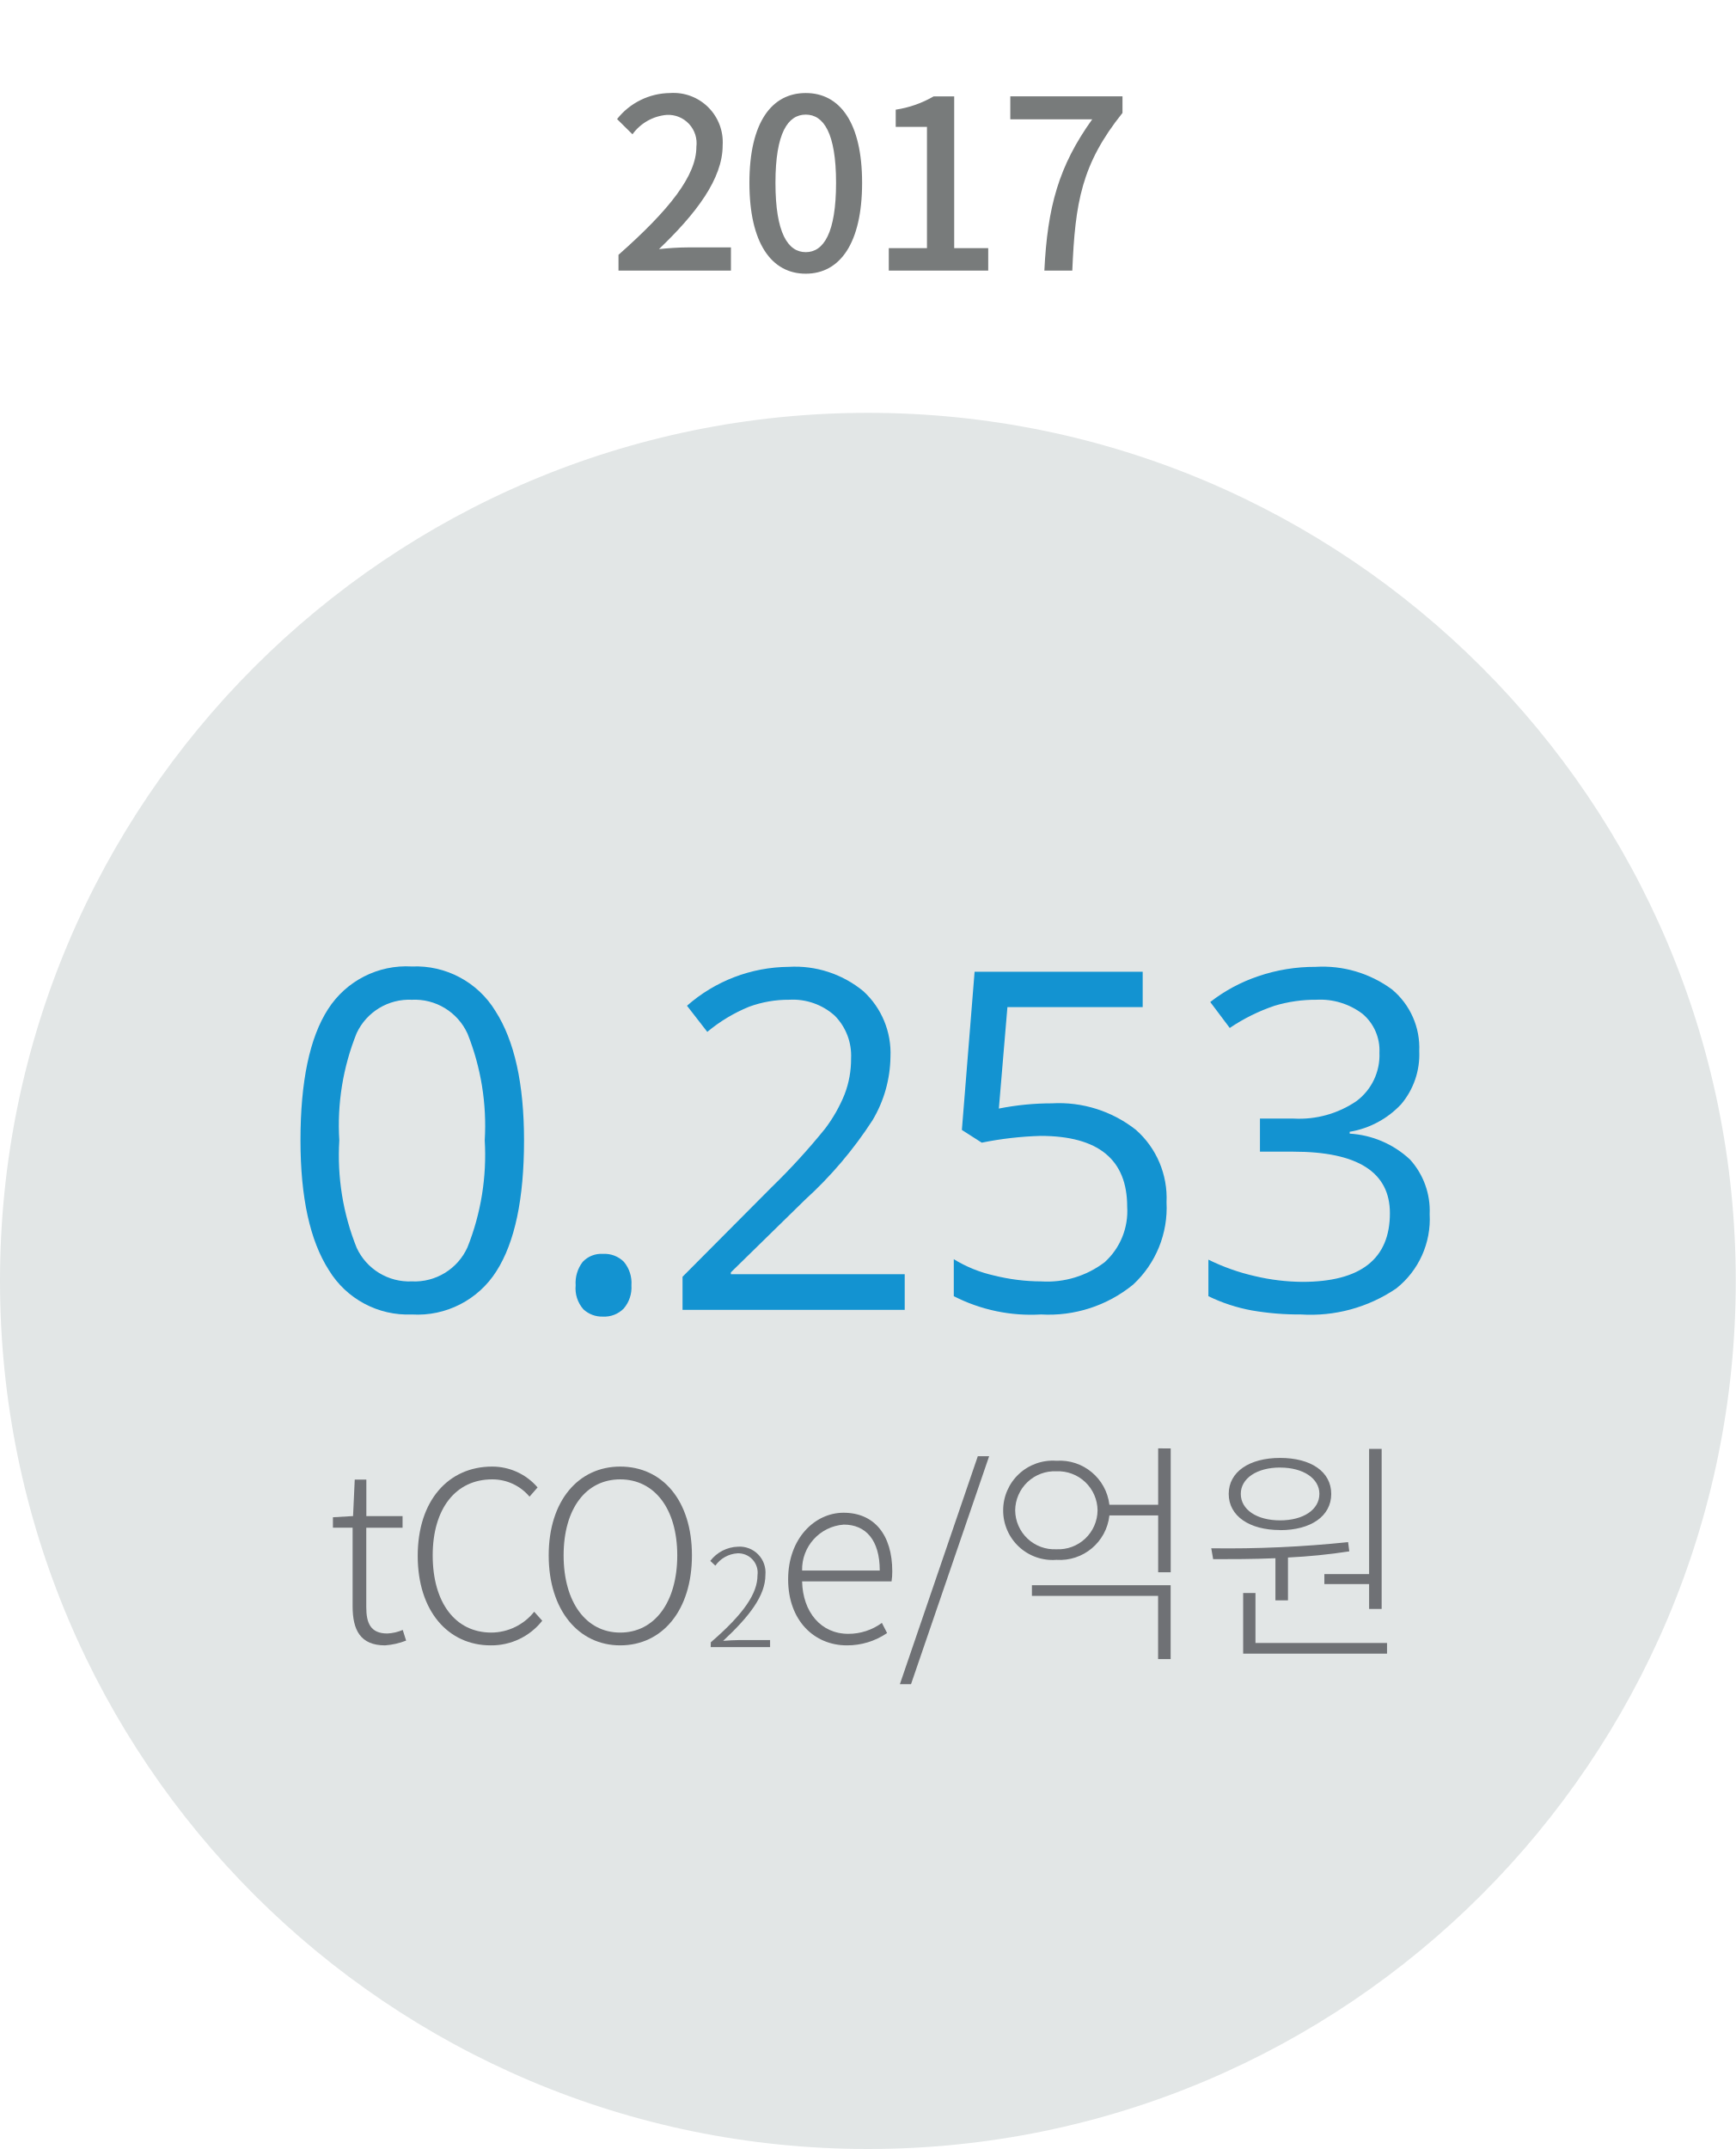
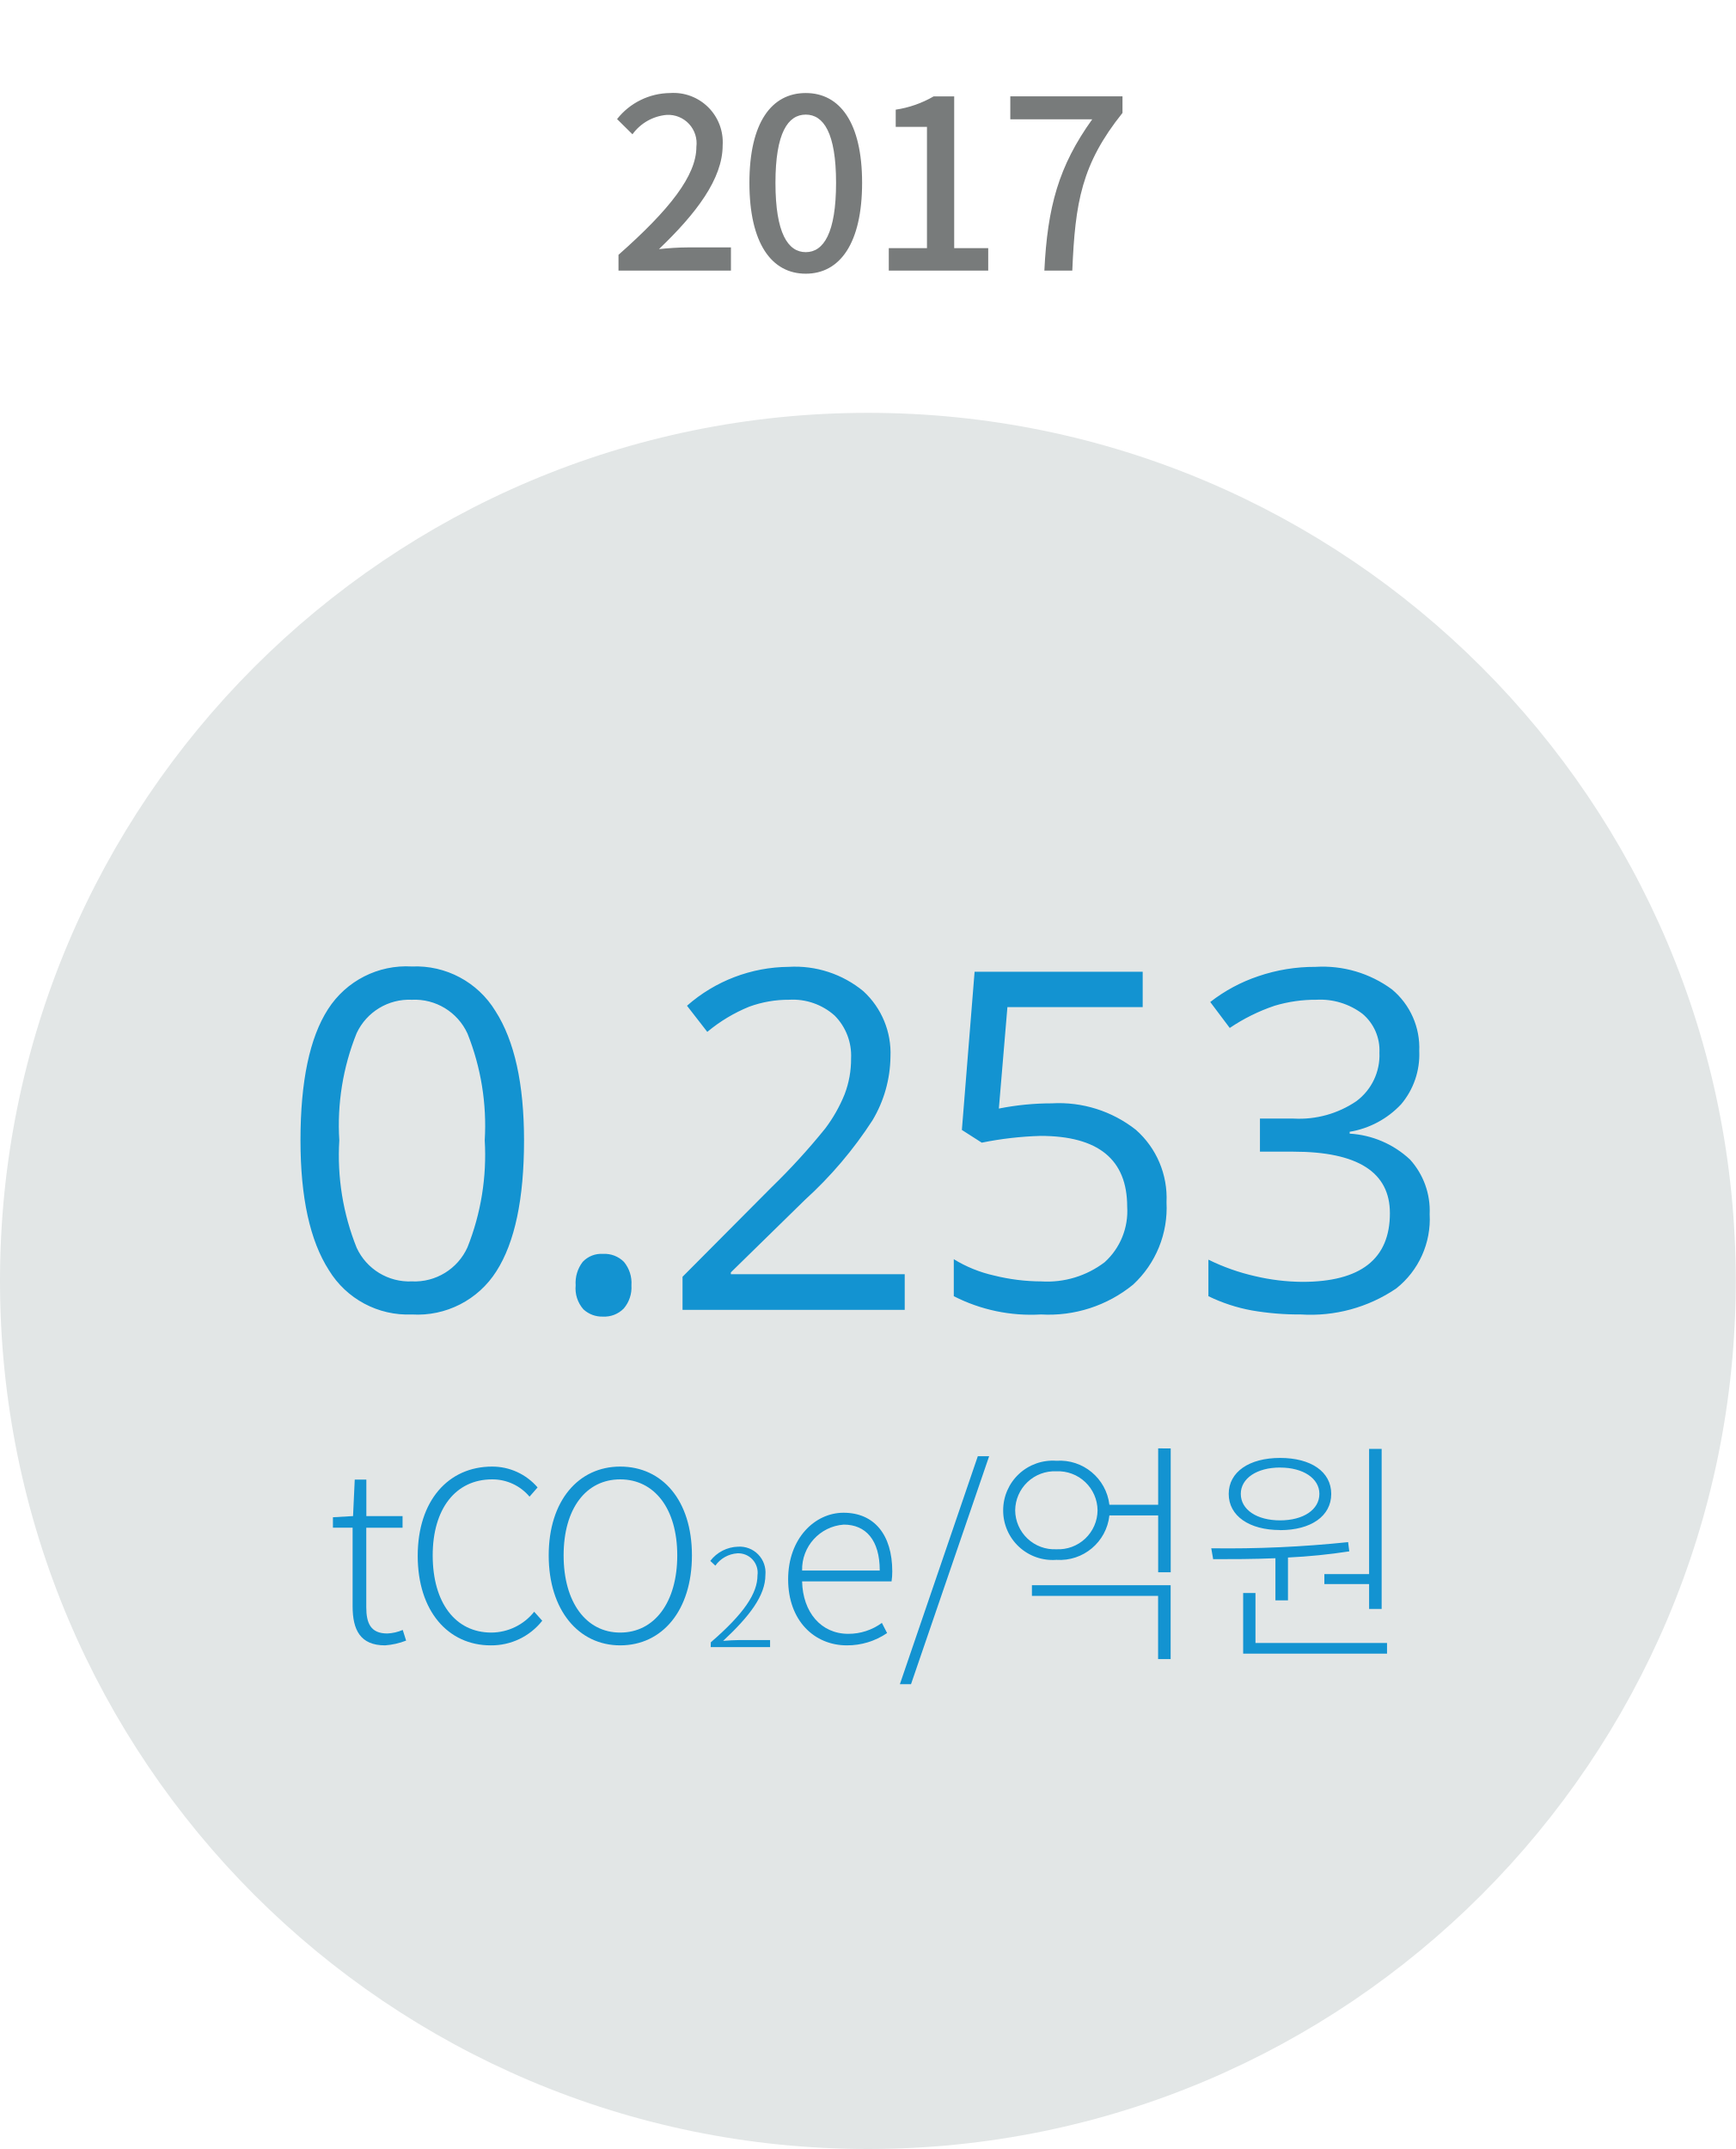
<svg xmlns="http://www.w3.org/2000/svg" id="구성_요소_49_1" data-name="구성 요소 49 – 1" width="102.646" height="127.054" viewBox="0 0 102.646 127.054">
  <defs>
    <style>
      .cls-1 {
        fill: #1e498b;
        font-family: NotoSansKR-Bold, Noto Sans KR;
        font-weight: 700;
      }

      .cls-1, .cls-5 {
        font-size: 14px;
      }

      .cls-2 {
        fill: #e2e6e6;
      }

      .cls-3 {
-         fill: #6f7175;
+         fill: #1393d1;
      }

      .cls-4, .cls-5 {
        fill: #787b7b;
      }

      .cls-5 {
        font-family: NotoSansKR-Medium, Noto Sans KR;
        font-weight: 500;
        letter-spacing: -0.02em;
-       }
- 
-       .cls-6 {
-         fill: #1393d1;
      }
    </style>
  </defs>
  <text id="_" data-name="" class="cls-1" transform="translate(85.834 77.199)">
    <tspan x="0" y="0" />
  </text>
  <g id="그룹_2244" data-name="그룹 2244" transform="translate(102.646 75.731)">
    <path id="패스_17145" data-name="패스 17145" class="cls-2" d="M0,0A51.323,51.323,0,0,1-51.323,51.323,51.323,51.323,0,0,1-102.646,0,51.323,51.323,0,0,1-51.323-51.323,51.323,51.323,0,0,1,0,0" />
  </g>
  <g id="그룹" transform="translate(-424.847 141.33)">
    <path id="패스_36470" data-name="패스 36470" class="cls-3" d="M3.5.182A4.222,4.222,0,0,0,4.746-.1l-.2-.63a2.61,2.61,0,0,1-.91.21c-.994,0-1.246-.616-1.246-1.554v-4.7H4.536v-.686H2.394V-9.618H1.708l-.1,2.156-1.19.07v.616H1.582v4.648C1.582-.742,2.03.182,3.5.182Z" transform="translate(444.117 -44.234)" />
    <path id="패스_36468" data-name="패스 36468" class="cls-3" d="M5.152.182A3.824,3.824,0,0,0,8.2-1.274l-.476-.532A3.264,3.264,0,0,1,5.194-.574c-2.142,0-3.472-1.778-3.472-4.564,0-2.758,1.358-4.494,3.514-4.494A2.869,2.869,0,0,1,7.448-8.61l.476-.546a3.53,3.53,0,0,0-2.688-1.232c-2.59,0-4.4,2.016-4.4,5.278S2.632.182,5.152.182Zm7.658,0c2.492,0,4.242-2.072,4.242-5.32s-1.75-5.25-4.242-5.25c-2.464,0-4.228,2.016-4.228,5.25S10.346.182,12.81.182Zm0-.756c-2.016,0-3.346-1.792-3.346-4.564s1.33-4.494,3.346-4.494,3.374,1.722,3.374,4.494S14.84-.574,12.81-.574Z" transform="translate(448.713 -44.234)" />
  </g>
  <path id="패스_36469" data-name="패스 36469" class="cls-3" d="M.36,0H3.872V-.416H2.056c-.3,0-.64.024-.96.048,1.552-1.448,2.5-2.672,2.5-3.9A1.528,1.528,0,0,0,1.976-5.936a2.144,2.144,0,0,0-1.64.84l.3.28a1.737,1.737,0,0,1,1.3-.728,1.146,1.146,0,0,1,1.192,1.3c0,1.056-.784,2.256-2.76,3.96Z" transform="translate(41.667 97.38)" />
  <path id="패스_36467" data-name="패스 36467" class="cls-3" d="M4.256.182a4.175,4.175,0,0,0,2.38-.728l-.308-.6A3.341,3.341,0,0,1,4.34-.5C2.73-.5,1.652-1.778,1.61-3.6H6.9a3.872,3.872,0,0,0,.042-.588c0-2.184-1.078-3.472-2.884-3.472C2.366-7.658.784-6.146.784-3.724.784-1.274,2.338.182,4.256.182ZM1.61-4.242A2.657,2.657,0,0,1,4.074-6.958c1.3,0,2.128.91,2.128,2.716Zm5.782,6.72H8.05L12.67-11H12ZM15.2-2.744h7.462V.994h.742V-3.374H15.2ZM16.646-5.5A2.323,2.323,0,0,1,14.21-7.8a2.334,2.334,0,0,1,2.436-2.31A2.334,2.334,0,0,1,19.082-7.8,2.323,2.323,0,0,1,16.646-5.5Zm6.02-5.964v3.332H19.782a2.957,2.957,0,0,0-3.136-2.6A2.934,2.934,0,0,0,13.5-7.8a2.924,2.924,0,0,0,3.15,2.926A2.95,2.95,0,0,0,19.782-7.5h2.884v3.36h.742v-7.322Zm9.828,7.434v.588H35.14v1.47h.742v-9.464H35.14v7.406Zm-2.618-6.3c1.372,0,2.324.644,2.324,1.554,0,.938-.952,1.568-2.324,1.568s-2.324-.63-2.324-1.568C27.552-9.688,28.5-10.332,29.876-10.332Zm0,3.7c1.82,0,3.024-.826,3.024-2.142s-1.2-2.128-3.024-2.128-3.038.826-3.038,2.128S28.056-6.636,29.876-6.636ZM29.6-2.478h.742V-5.012a34.563,34.563,0,0,0,3.626-.364l-.07-.546a68.472,68.472,0,0,1-8.092.364l.112.644c1.092,0,2.338,0,3.682-.056ZM28.42.042V-2.912h-.728V.672H36.2V.042Z" transform="translate(45.823 97.096)" />
  <path id="패스_36471" data-name="패스 36471" class="cls-4" d="M.616,0h6.65V-1.372H4.69c-.5,0-1.148.042-1.68.1C5.194-3.36,6.776-5.418,6.776-7.406A2.914,2.914,0,0,0,3.668-10.5,4.043,4.043,0,0,0,.532-8.96l.91.9a2.8,2.8,0,0,1,2.03-1.148,1.68,1.68,0,0,1,1.75,1.89c0,1.694-1.568,3.7-4.606,6.384ZM11.69.182c2.016,0,3.332-1.792,3.332-5.376,0-3.556-1.316-5.306-3.332-5.306S8.358-8.764,8.358-5.194,9.66.182,11.69.182Zm0-1.274c-1.05,0-1.792-1.12-1.792-4.1,0-2.954.742-4.032,1.792-4.032s1.792,1.078,1.792,4.032C13.482-2.212,12.74-1.092,11.69-1.092ZM16.6,0h5.88V-1.33H20.468V-10.3H19.25a6.33,6.33,0,0,1-2.24.784V-8.5h1.848V-1.33H16.6Zm9.2,0h1.652c.168-4.032.546-6.3,2.968-9.324v-.98H23.786v1.358H28.63C26.642-6.174,25.984-3.766,25.8,0Z" transform="translate(35.959 16)" />
  <text id="_2" data-name="" class="cls-5" transform="translate(66.688 16)">
    <tspan x="0" y="0" />
  </text>
-   <path id="패스_36505" data-name="패스 36505" class="cls-6" d="M14.615-10.021q0,5.182-1.634,7.738a5.52,5.52,0,0,1-5,2.557A5.473,5.473,0,0,1,3.076-2.345Q1.395-4.963,1.395-10.021q0-5.223,1.627-7.752A5.5,5.5,0,0,1,7.984-20.3a5.5,5.5,0,0,1,4.942,2.639Q14.615-15.025,14.615-10.021Zm-10.924,0A14.639,14.639,0,0,0,4.717-3.671,3.429,3.429,0,0,0,7.984-1.682,3.431,3.431,0,0,0,11.272-3.7a14.752,14.752,0,0,0,1.019-6.323,14.654,14.654,0,0,0-1.019-6.31,3.434,3.434,0,0,0-3.288-2,3.432,3.432,0,0,0-3.268,1.976A14.541,14.541,0,0,0,3.691-10.021ZM17.668-1.449a2.036,2.036,0,0,1,.417-1.388,1.512,1.512,0,0,1,1.2-.472,1.617,1.617,0,0,1,1.237.472,1.953,1.953,0,0,1,.444,1.388,1.918,1.918,0,0,1-.451,1.367A1.61,1.61,0,0,1,19.281.4a1.62,1.62,0,0,1-1.155-.431A1.872,1.872,0,0,1,17.668-1.449ZM37.127,0H23.988V-1.955l5.264-5.291a38.761,38.761,0,0,0,3.172-3.473,8.863,8.863,0,0,0,1.148-2.023,5.8,5.8,0,0,0,.383-2.119,3.36,3.36,0,0,0-.971-2.536,3.718,3.718,0,0,0-2.693-.937,6.773,6.773,0,0,0-2.358.41,9.4,9.4,0,0,0-2.481,1.49l-1.2-1.545a9.215,9.215,0,0,1,6.016-2.3,6.355,6.355,0,0,1,4.416,1.442,4.961,4.961,0,0,1,1.6,3.876,7.485,7.485,0,0,1-1.066,3.76,23.87,23.87,0,0,1-3.992,4.7L26.846-2.215v.109H37.127Zm8.7-12.209a7.349,7.349,0,0,1,4.97,1.565,5.369,5.369,0,0,1,1.812,4.286A6.19,6.19,0,0,1,50.632-1.49,7.891,7.891,0,0,1,45.183.273a10.026,10.026,0,0,1-5.154-1.08V-2.994a7.833,7.833,0,0,0,2.379.964,11.74,11.74,0,0,0,2.8.349A5.6,5.6,0,0,0,48.95-2.816,4.07,4.07,0,0,0,50.283-6.1q0-4.184-5.127-4.184a20.413,20.413,0,0,0-3.473.4l-1.176-.752.752-9.352H51.2V-17.9h-8l-.506,6A15.93,15.93,0,0,1,45.826-12.209Zm21.728-3.076a4.558,4.558,0,0,1-1.073,3.131,5.373,5.373,0,0,1-3.042,1.627v.109a5.721,5.721,0,0,1,3.568,1.531A4.507,4.507,0,0,1,68.17-5.66a5.234,5.234,0,0,1-1.982,4.4A9.015,9.015,0,0,1,60.554.273,16.325,16.325,0,0,1,57.649.034a9.943,9.943,0,0,1-2.563-.841v-2.16a12.465,12.465,0,0,0,2.769.978,12.538,12.538,0,0,0,2.782.335q5.182,0,5.182-4.061,0-3.637-5.715-3.637H58.134v-1.955h2a6.01,6.01,0,0,0,3.705-1.032A3.387,3.387,0,0,0,65.2-15.2a2.824,2.824,0,0,0-1-2.3,4.141,4.141,0,0,0-2.728-.834A8.416,8.416,0,0,0,59-17.979a11.074,11.074,0,0,0-2.652,1.313L55.195-18.2a9.575,9.575,0,0,1,2.837-1.524,10.311,10.311,0,0,1,3.384-.554,6.914,6.914,0,0,1,4.525,1.333A4.489,4.489,0,0,1,67.554-15.285Z" transform="translate(16.374 77.441)" />
+   <path id="패스_36505" data-name="패스 36505" class="cls-3" d="M14.615-10.021q0,5.182-1.634,7.738a5.52,5.52,0,0,1-5,2.557A5.473,5.473,0,0,1,3.076-2.345Q1.395-4.963,1.395-10.021q0-5.223,1.627-7.752A5.5,5.5,0,0,1,7.984-20.3a5.5,5.5,0,0,1,4.942,2.639Q14.615-15.025,14.615-10.021Zm-10.924,0A14.639,14.639,0,0,0,4.717-3.671,3.429,3.429,0,0,0,7.984-1.682,3.431,3.431,0,0,0,11.272-3.7a14.752,14.752,0,0,0,1.019-6.323,14.654,14.654,0,0,0-1.019-6.31,3.434,3.434,0,0,0-3.288-2,3.432,3.432,0,0,0-3.268,1.976A14.541,14.541,0,0,0,3.691-10.021ZM17.668-1.449a2.036,2.036,0,0,1,.417-1.388,1.512,1.512,0,0,1,1.2-.472,1.617,1.617,0,0,1,1.237.472,1.953,1.953,0,0,1,.444,1.388,1.918,1.918,0,0,1-.451,1.367A1.61,1.61,0,0,1,19.281.4a1.62,1.62,0,0,1-1.155-.431A1.872,1.872,0,0,1,17.668-1.449ZM37.127,0H23.988V-1.955l5.264-5.291a38.761,38.761,0,0,0,3.172-3.473,8.863,8.863,0,0,0,1.148-2.023,5.8,5.8,0,0,0,.383-2.119,3.36,3.36,0,0,0-.971-2.536,3.718,3.718,0,0,0-2.693-.937,6.773,6.773,0,0,0-2.358.41,9.4,9.4,0,0,0-2.481,1.49l-1.2-1.545a9.215,9.215,0,0,1,6.016-2.3,6.355,6.355,0,0,1,4.416,1.442,4.961,4.961,0,0,1,1.6,3.876,7.485,7.485,0,0,1-1.066,3.76,23.87,23.87,0,0,1-3.992,4.7L26.846-2.215v.109H37.127Zm8.7-12.209a7.349,7.349,0,0,1,4.97,1.565,5.369,5.369,0,0,1,1.812,4.286A6.19,6.19,0,0,1,50.632-1.49,7.891,7.891,0,0,1,45.183.273a10.026,10.026,0,0,1-5.154-1.08V-2.994a7.833,7.833,0,0,0,2.379.964,11.74,11.74,0,0,0,2.8.349A5.6,5.6,0,0,0,48.95-2.816,4.07,4.07,0,0,0,50.283-6.1q0-4.184-5.127-4.184a20.413,20.413,0,0,0-3.473.4l-1.176-.752.752-9.352H51.2V-17.9h-8l-.506,6A15.93,15.93,0,0,1,45.826-12.209Zm21.728-3.076a4.558,4.558,0,0,1-1.073,3.131,5.373,5.373,0,0,1-3.042,1.627v.109a5.721,5.721,0,0,1,3.568,1.531A4.507,4.507,0,0,1,68.17-5.66a5.234,5.234,0,0,1-1.982,4.4A9.015,9.015,0,0,1,60.554.273,16.325,16.325,0,0,1,57.649.034a9.943,9.943,0,0,1-2.563-.841v-2.16a12.465,12.465,0,0,0,2.769.978,12.538,12.538,0,0,0,2.782.335q5.182,0,5.182-4.061,0-3.637-5.715-3.637H58.134v-1.955h2a6.01,6.01,0,0,0,3.705-1.032A3.387,3.387,0,0,0,65.2-15.2a2.824,2.824,0,0,0-1-2.3,4.141,4.141,0,0,0-2.728-.834A8.416,8.416,0,0,0,59-17.979a11.074,11.074,0,0,0-2.652,1.313L55.195-18.2a9.575,9.575,0,0,1,2.837-1.524,10.311,10.311,0,0,1,3.384-.554,6.914,6.914,0,0,1,4.525,1.333A4.489,4.489,0,0,1,67.554-15.285Z" transform="translate(16.374 77.441)" />
</svg>
